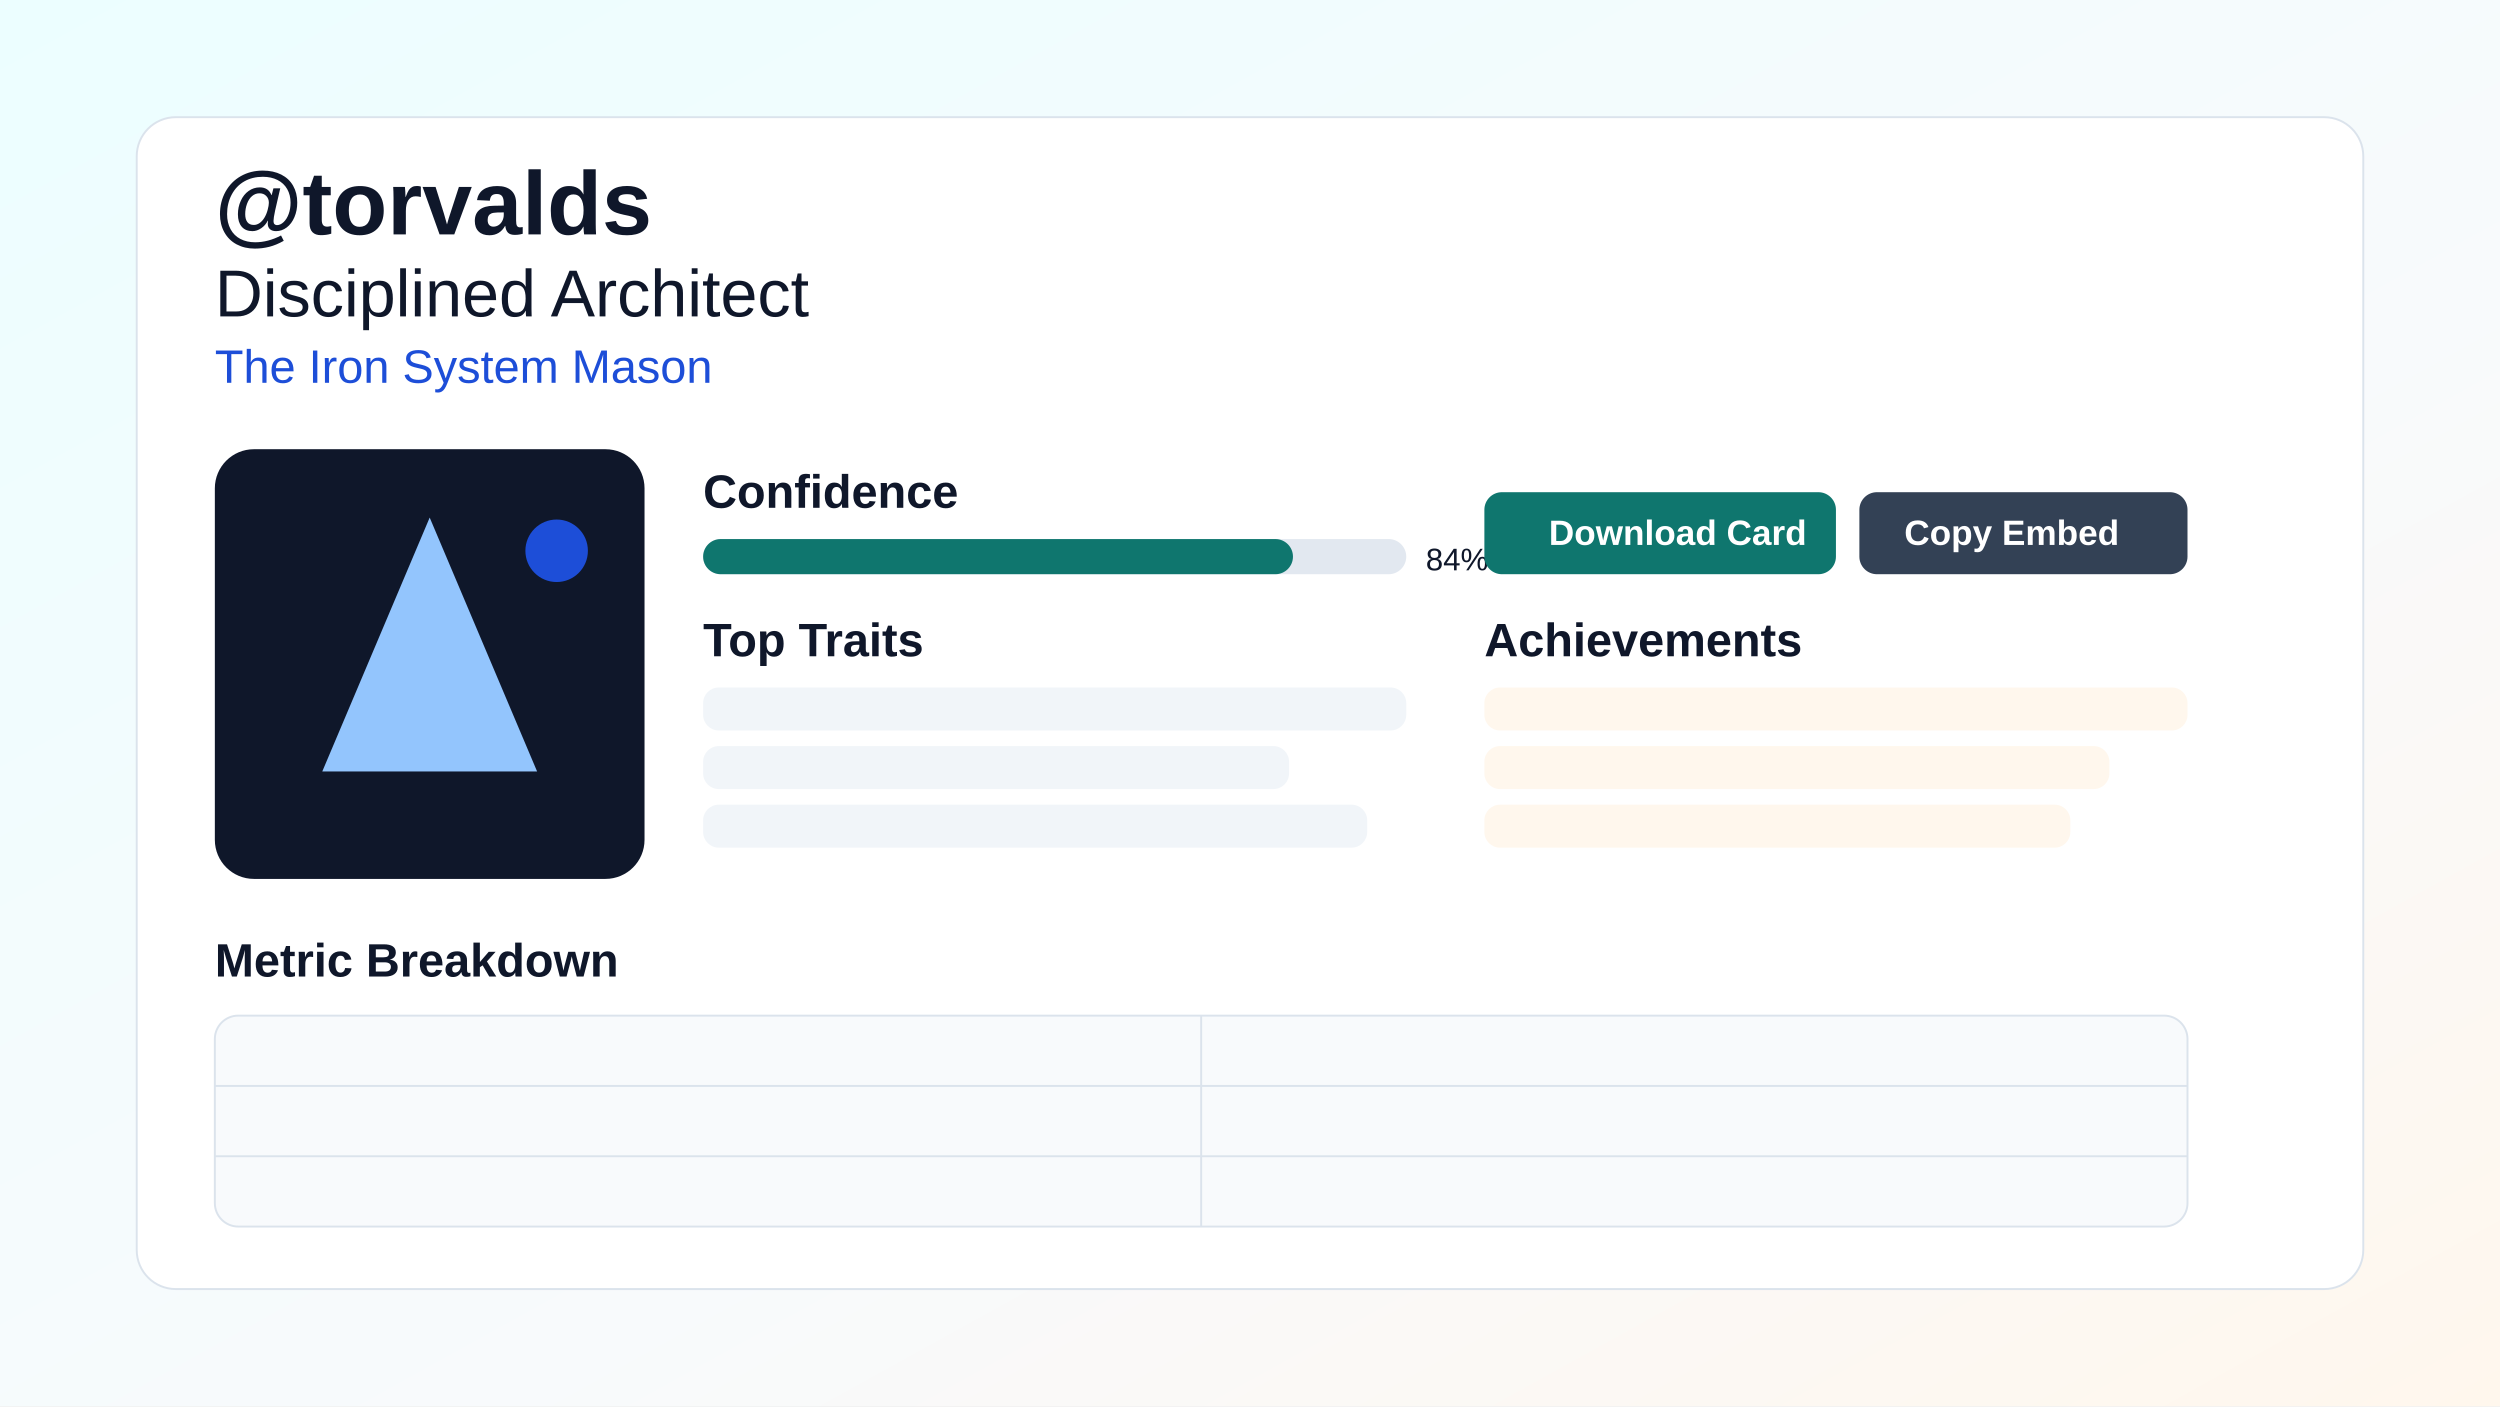
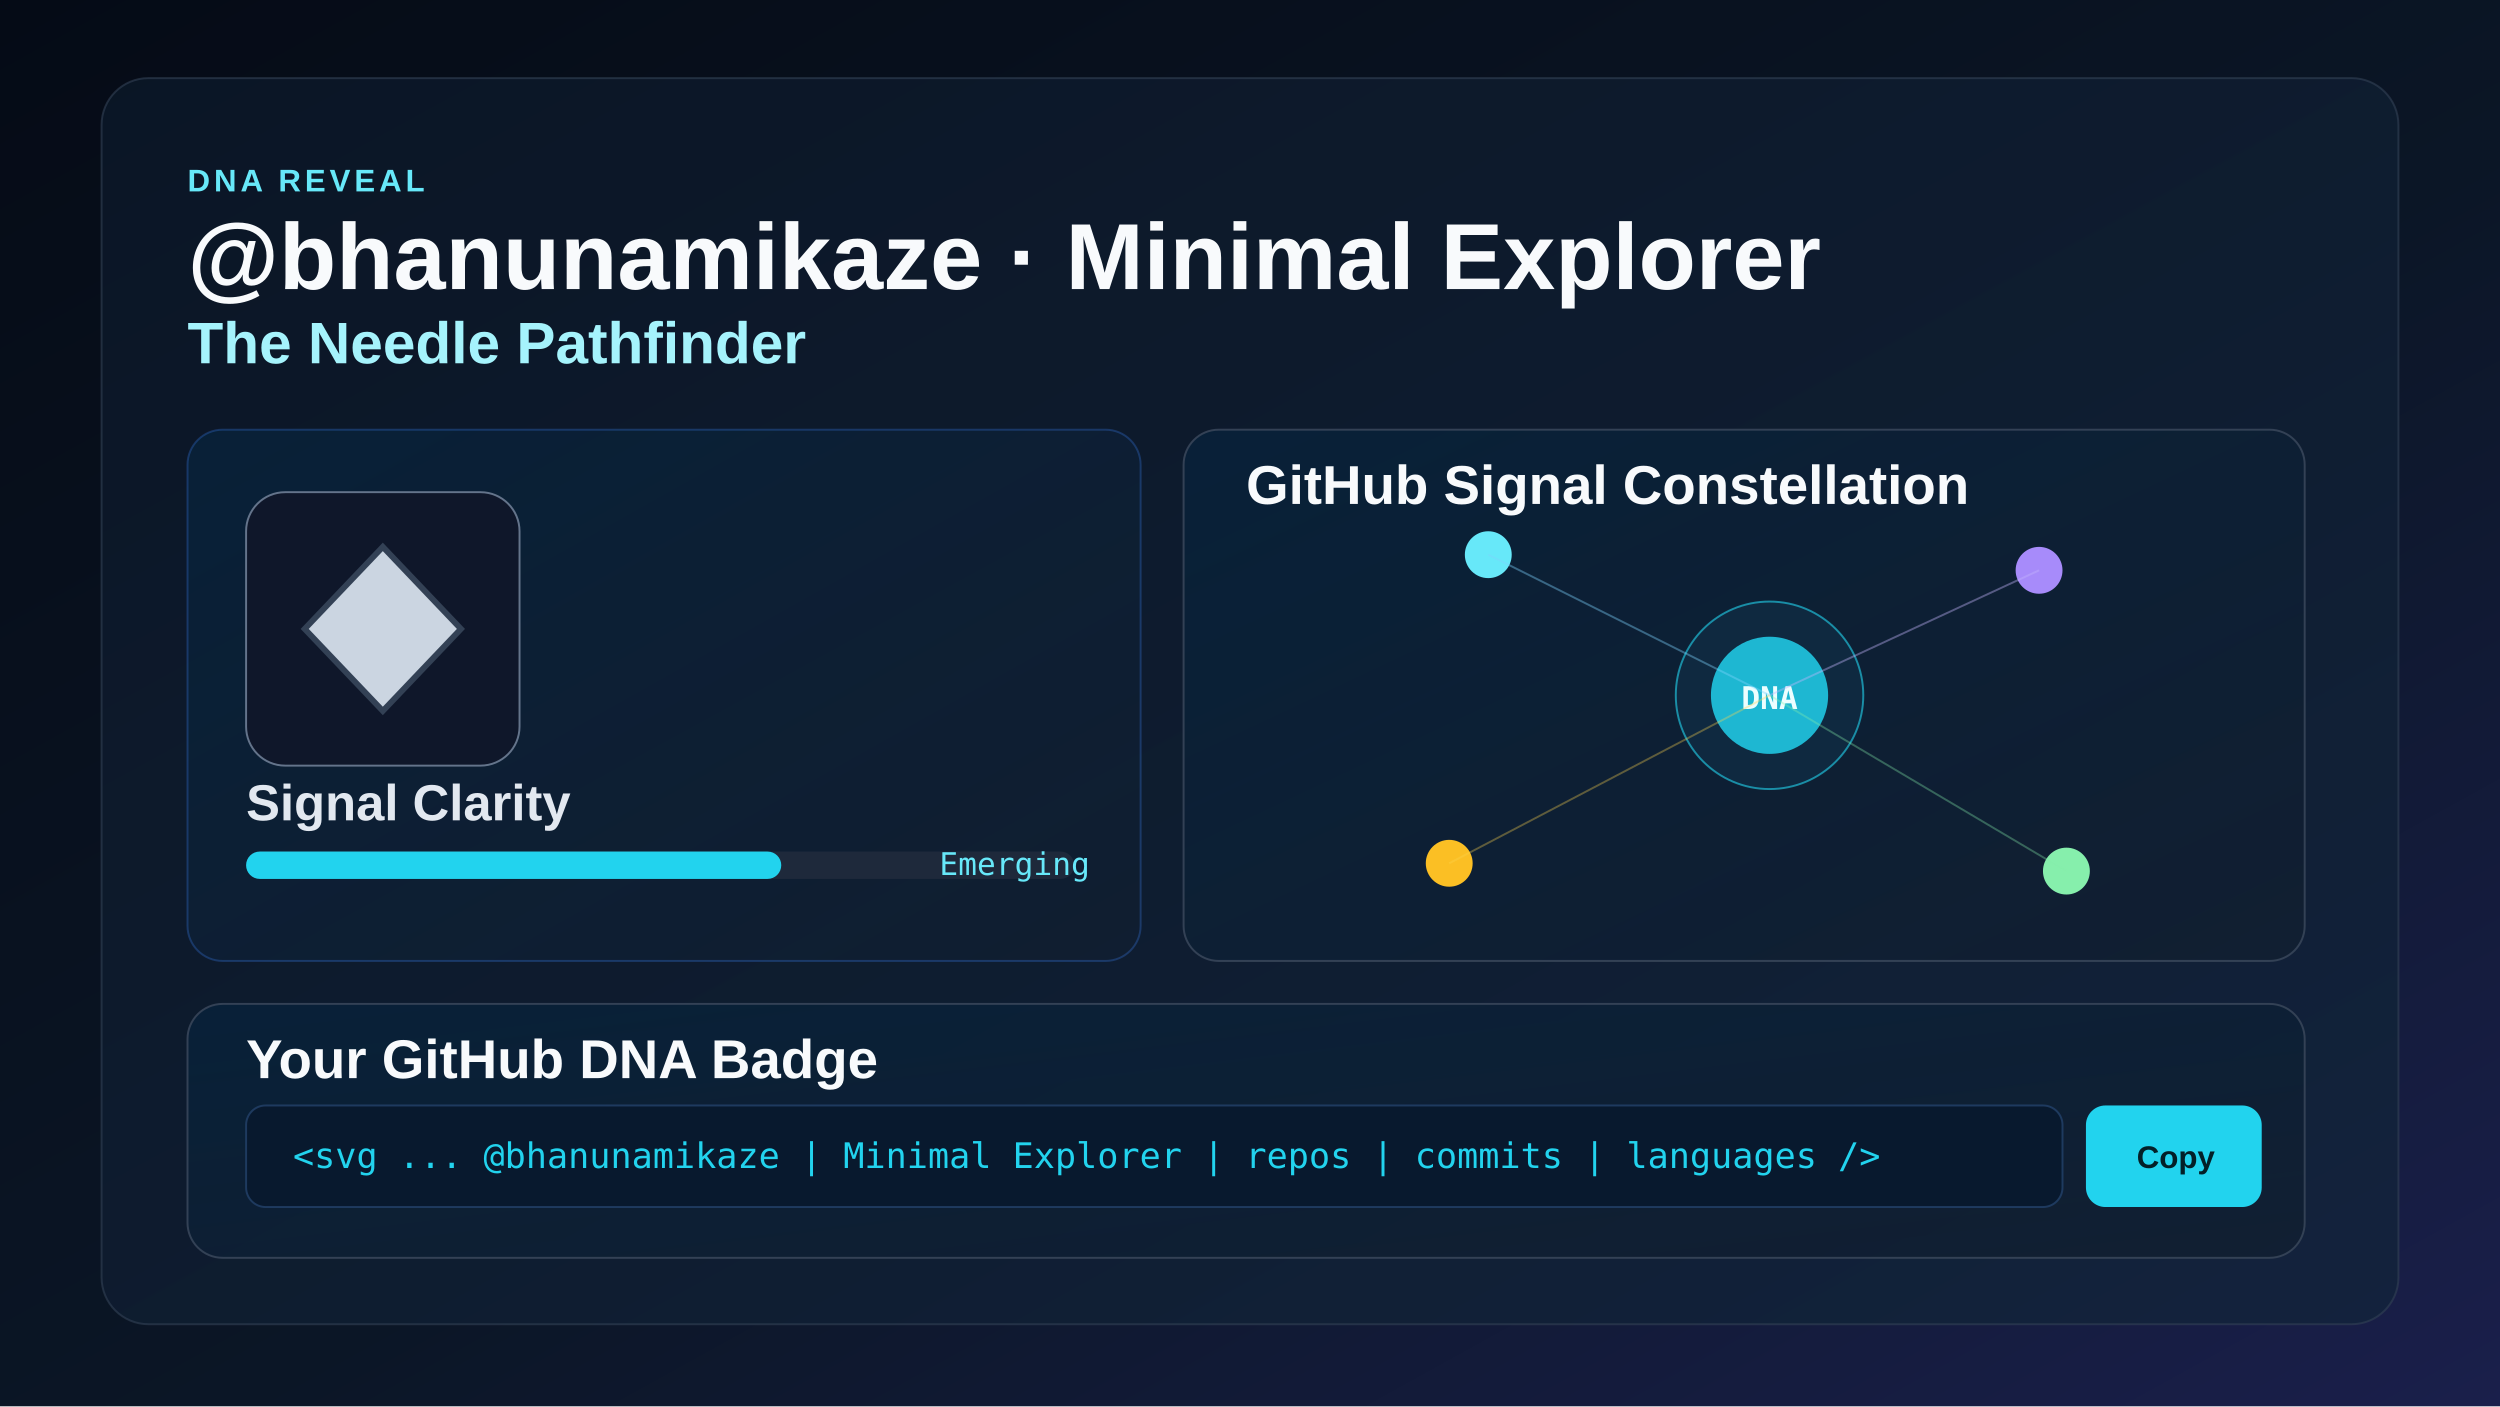
- <svg xmlns="http://www.w3.org/2000/svg" width="1280" height="720" viewBox="0 0 1280 720" role="img" aria-label="GitDNA result screenshot">
+ <svg xmlns="http://www.w3.org/2000/svg" width="1280" height="720" viewBox="0 0 1280 720" role="img" aria-label="GitDNA reveal screenshot">
  <defs>
    <linearGradient id="bg" x1="0" y1="0" x2="1" y2="1">
-       <stop offset="0%" stop-color="#ecfeff" />
-       <stop offset="60%" stop-color="#f8fafc" />
-       <stop offset="100%" stop-color="#fff7ed" />
+       <stop offset="0%" stop-color="#050b16" />
+       <stop offset="55%" stop-color="#0b1626" />
+       <stop offset="100%" stop-color="#1a1f4b" />
+     </linearGradient>
+     <linearGradient id="panel" x1="0" y1="0" x2="1" y2="1">
+       <stop offset="0%" stop-color="#0b1626" stop-opacity="0.94" />
+       <stop offset="100%" stop-color="#12243b" stop-opacity="0.82" />
+     </linearGradient>
+     <linearGradient id="card" x1="0" y1="0" x2="1" y2="1">
+       <stop offset="0%" stop-color="#082139" stop-opacity="0.92" />
+       <stop offset="100%" stop-color="#111e30" stop-opacity="0.82" />
    </linearGradient>
  </defs>
  <rect width="1280" height="720" fill="url(#bg)" />
-   <rect x="70" y="60" width="1140" height="600" rx="20" fill="#fff" stroke="#dbe3ec" />
-   <text x="110" y="120" fill="#0f172a" font-size="46" font-family="Space Grotesk, Arial, sans-serif" font-weight="700">@torvalds</text>
-   <text x="110" y="162" fill="#0f172a" font-size="34" font-family="Space Grotesk, Arial, sans-serif">Disciplined Architect</text>
-   <text x="110" y="196" fill="#1d4ed8" font-size="24" font-family="IBM Plex Sans, Arial, sans-serif">The Iron System Mason</text>
-   <rect x="110" y="230" width="220" height="220" rx="20" fill="#0f172a" />
-   <polygon points="220,265 275,395 165,395" fill="#93c5fd" />
-   <circle cx="285" cy="282" r="16" fill="#1d4ed8" />
-   <text x="360" y="260" fill="#0f172a" font-size="24" font-family="Space Grotesk, Arial, sans-serif" font-weight="700">Confidence</text>
-   <rect x="360" y="276" width="360" height="18" rx="9" fill="#e2e8f0" />
-   <rect x="360" y="276" width="302" height="18" rx="9" fill="#0f766e" />
-   <text x="730" y="292" fill="#0f172a" font-size="16" font-family="IBM Plex Sans, Arial, sans-serif">84%</text>
-   <text x="360" y="336" fill="#0f172a" font-size="24" font-family="Space Grotesk, Arial, sans-serif" font-weight="700">Top Traits</text>
-   <rect x="360" y="352" width="360" height="22" rx="8" fill="#f1f5f9" />
-   <rect x="360" y="382" width="300" height="22" rx="8" fill="#f1f5f9" />
-   <rect x="360" y="412" width="340" height="22" rx="8" fill="#f1f5f9" />
-   <text x="760" y="336" fill="#0f172a" font-size="24" font-family="Space Grotesk, Arial, sans-serif" font-weight="700">Achievements</text>
-   <rect x="760" y="352" width="360" height="22" rx="8" fill="#fff7ed" />
-   <rect x="760" y="382" width="320" height="22" rx="8" fill="#fff7ed" />
-   <rect x="760" y="412" width="300" height="22" rx="8" fill="#fff7ed" />
-   <text x="110" y="500" fill="#0f172a" font-size="24" font-family="Space Grotesk, Arial, sans-serif" font-weight="700">Metric Breakdown</text>
-   <rect x="110" y="520" width="1010" height="108" rx="12" fill="#f8fafc" stroke="#dbe3ec" />
-   <line x1="110" y1="556" x2="1120" y2="556" stroke="#dbe3ec" />
-   <line x1="110" y1="592" x2="1120" y2="592" stroke="#dbe3ec" />
-   <line x1="615" y1="520" x2="615" y2="628" stroke="#dbe3ec" />
-   <rect x="760" y="252" width="180" height="42" rx="9" fill="#0f766e" />
-   <text x="793" y="279" fill="#fff" font-size="18" font-family="IBM Plex Sans, Arial, sans-serif" font-weight="700">Download Card</text>
-   <rect x="952" y="252" width="168" height="42" rx="9" fill="#334155" />
-   <text x="975" y="279" fill="#fff" font-size="18" font-family="IBM Plex Sans, Arial, sans-serif" font-weight="700">Copy Embed</text>
+   <rect x="52" y="40" width="1176" height="638" rx="24" fill="url(#panel)" stroke="#334155" stroke-opacity="0.6" />
+   <text x="96" y="98" fill="#67e8f9" font-size="16" letter-spacing="2" font-family="IBM Plex Sans, Arial, sans-serif" font-weight="700">DNA REVEAL</text>
+   <text x="96" y="148" fill="#f8fafc" font-size="48" font-family="Space Grotesk, Arial, sans-serif" font-weight="700">@bhanunamikaze · Minimal Explorer</text>
+   <text x="96" y="186" fill="#a5f3fc" font-size="30" font-family="IBM Plex Sans, Arial, sans-serif" font-weight="700">The Needle Pathfinder</text>
+   <rect x="96" y="220" width="488" height="272" rx="18" fill="url(#card)" stroke="#3b82f6" stroke-opacity="0.28" />
+   <rect x="126" y="252" width="140" height="140" rx="20" fill="#0f172a" stroke="#64748b" />
+   <polygon points="196,280 236,322 196,364 156,322" fill="#cbd5e1" stroke="#334155" stroke-width="3" />
+   <text x="126" y="420" fill="#e2e8f0" font-size="26" font-family="Space Grotesk, Arial, sans-serif" font-weight="700">Signal Clarity</text>
+   <rect x="126" y="436" width="424" height="14" rx="7" fill="#1e293b" />
+   <rect x="126" y="436" width="274" height="14" rx="7" fill="#22d3ee" />
+   <text x="558" y="448" text-anchor="end" fill="#67e8f9" font-size="16" font-family="JetBrains Mono, monospace">Emerging</text>
+   <rect x="606" y="220" width="574" height="272" rx="18" fill="url(#card)" stroke="#334155" />
+   <text x="638" y="258" fill="#f8fafc" font-size="28" font-family="Space Grotesk, Arial, sans-serif" font-weight="700">GitHub Signal Constellation</text>
+   <g transform="translate(906,356)">
+     <circle cx="0" cy="0" r="48" fill="#0f2940" stroke="#22d3ee" stroke-opacity="0.6" />
+     <circle cx="0" cy="0" r="30" fill="#22d3ee" fill-opacity="0.84" />
+     <text x="0" y="7" text-anchor="middle" fill="#ecfeff" font-size="16" font-family="JetBrains Mono, monospace" font-weight="700">DNA</text>
+     <circle cx="-144" cy="-72" r="12" fill="#67e8f9" />
+     <circle cx="138" cy="-64" r="12" fill="#a78bfa" />
+     <circle cx="-164" cy="86" r="12" fill="#fbbf24" />
+     <circle cx="152" cy="90" r="12" fill="#86efac" />
+     <line x1="0" y1="0" x2="-144" y2="-72" stroke="#7dd3fc" stroke-opacity="0.4" />
+     <line x1="0" y1="0" x2="138" y2="-64" stroke="#c4b5fd" stroke-opacity="0.4" />
+     <line x1="0" y1="0" x2="-164" y2="86" stroke="#fcd34d" stroke-opacity="0.34" />
+     <line x1="0" y1="0" x2="152" y2="90" stroke="#86efac" stroke-opacity="0.34" />
+   </g>
+   <rect x="96" y="514" width="1084" height="130" rx="18" fill="url(#card)" stroke="#334155" />
+   <text x="126" y="552" fill="#f8fafc" font-size="28" font-family="Space Grotesk, Arial, sans-serif" font-weight="700">Your GitHub DNA Badge</text>
+   <rect x="126" y="566" width="930" height="52" rx="10" fill="#08192e" stroke="#1e3a5f" />
+   <text x="150" y="598" fill="#22d3ee" font-size="18" font-family="JetBrains Mono, monospace">&lt;svg ... @bhanunamikaze | Minimal Explorer | repos | commits | languages /&gt;</text>
+   <rect x="1068" y="566" width="90" height="52" rx="10" fill="#22d3ee" />
+   <text x="1114" y="598" text-anchor="middle" fill="#032028" font-size="16" font-family="IBM Plex Sans, Arial, sans-serif" font-weight="700">Copy</text>
</svg>
